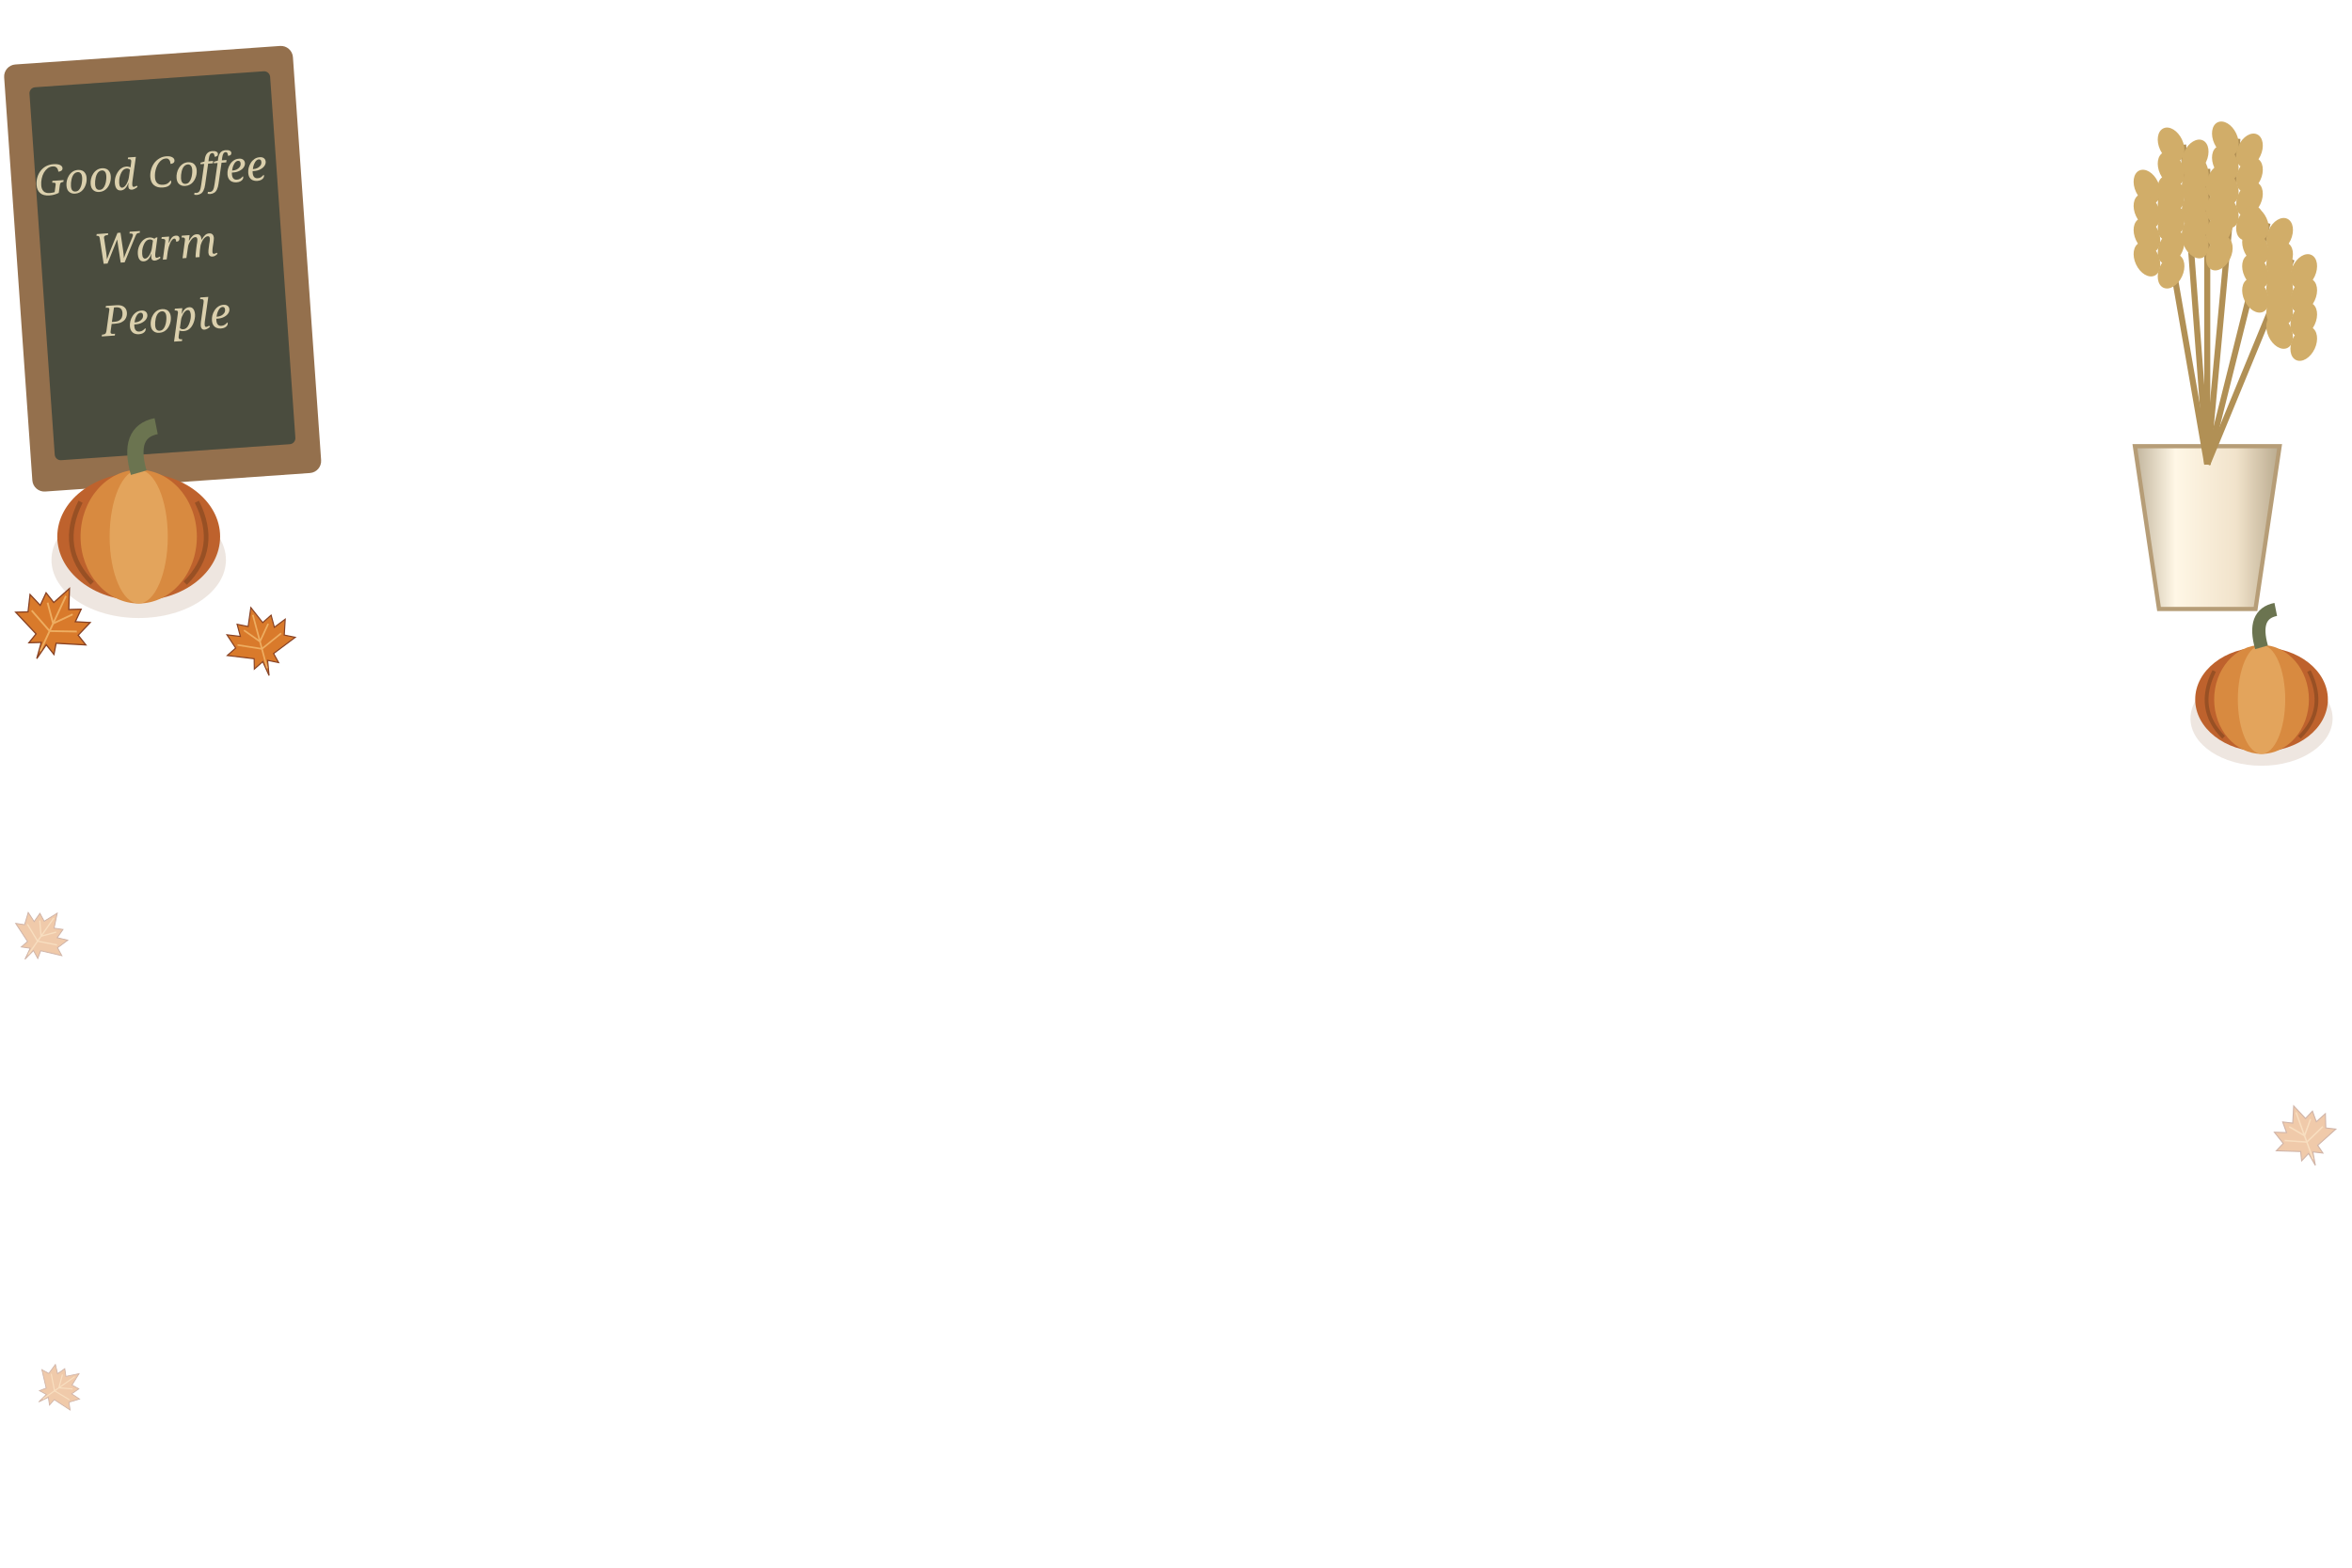
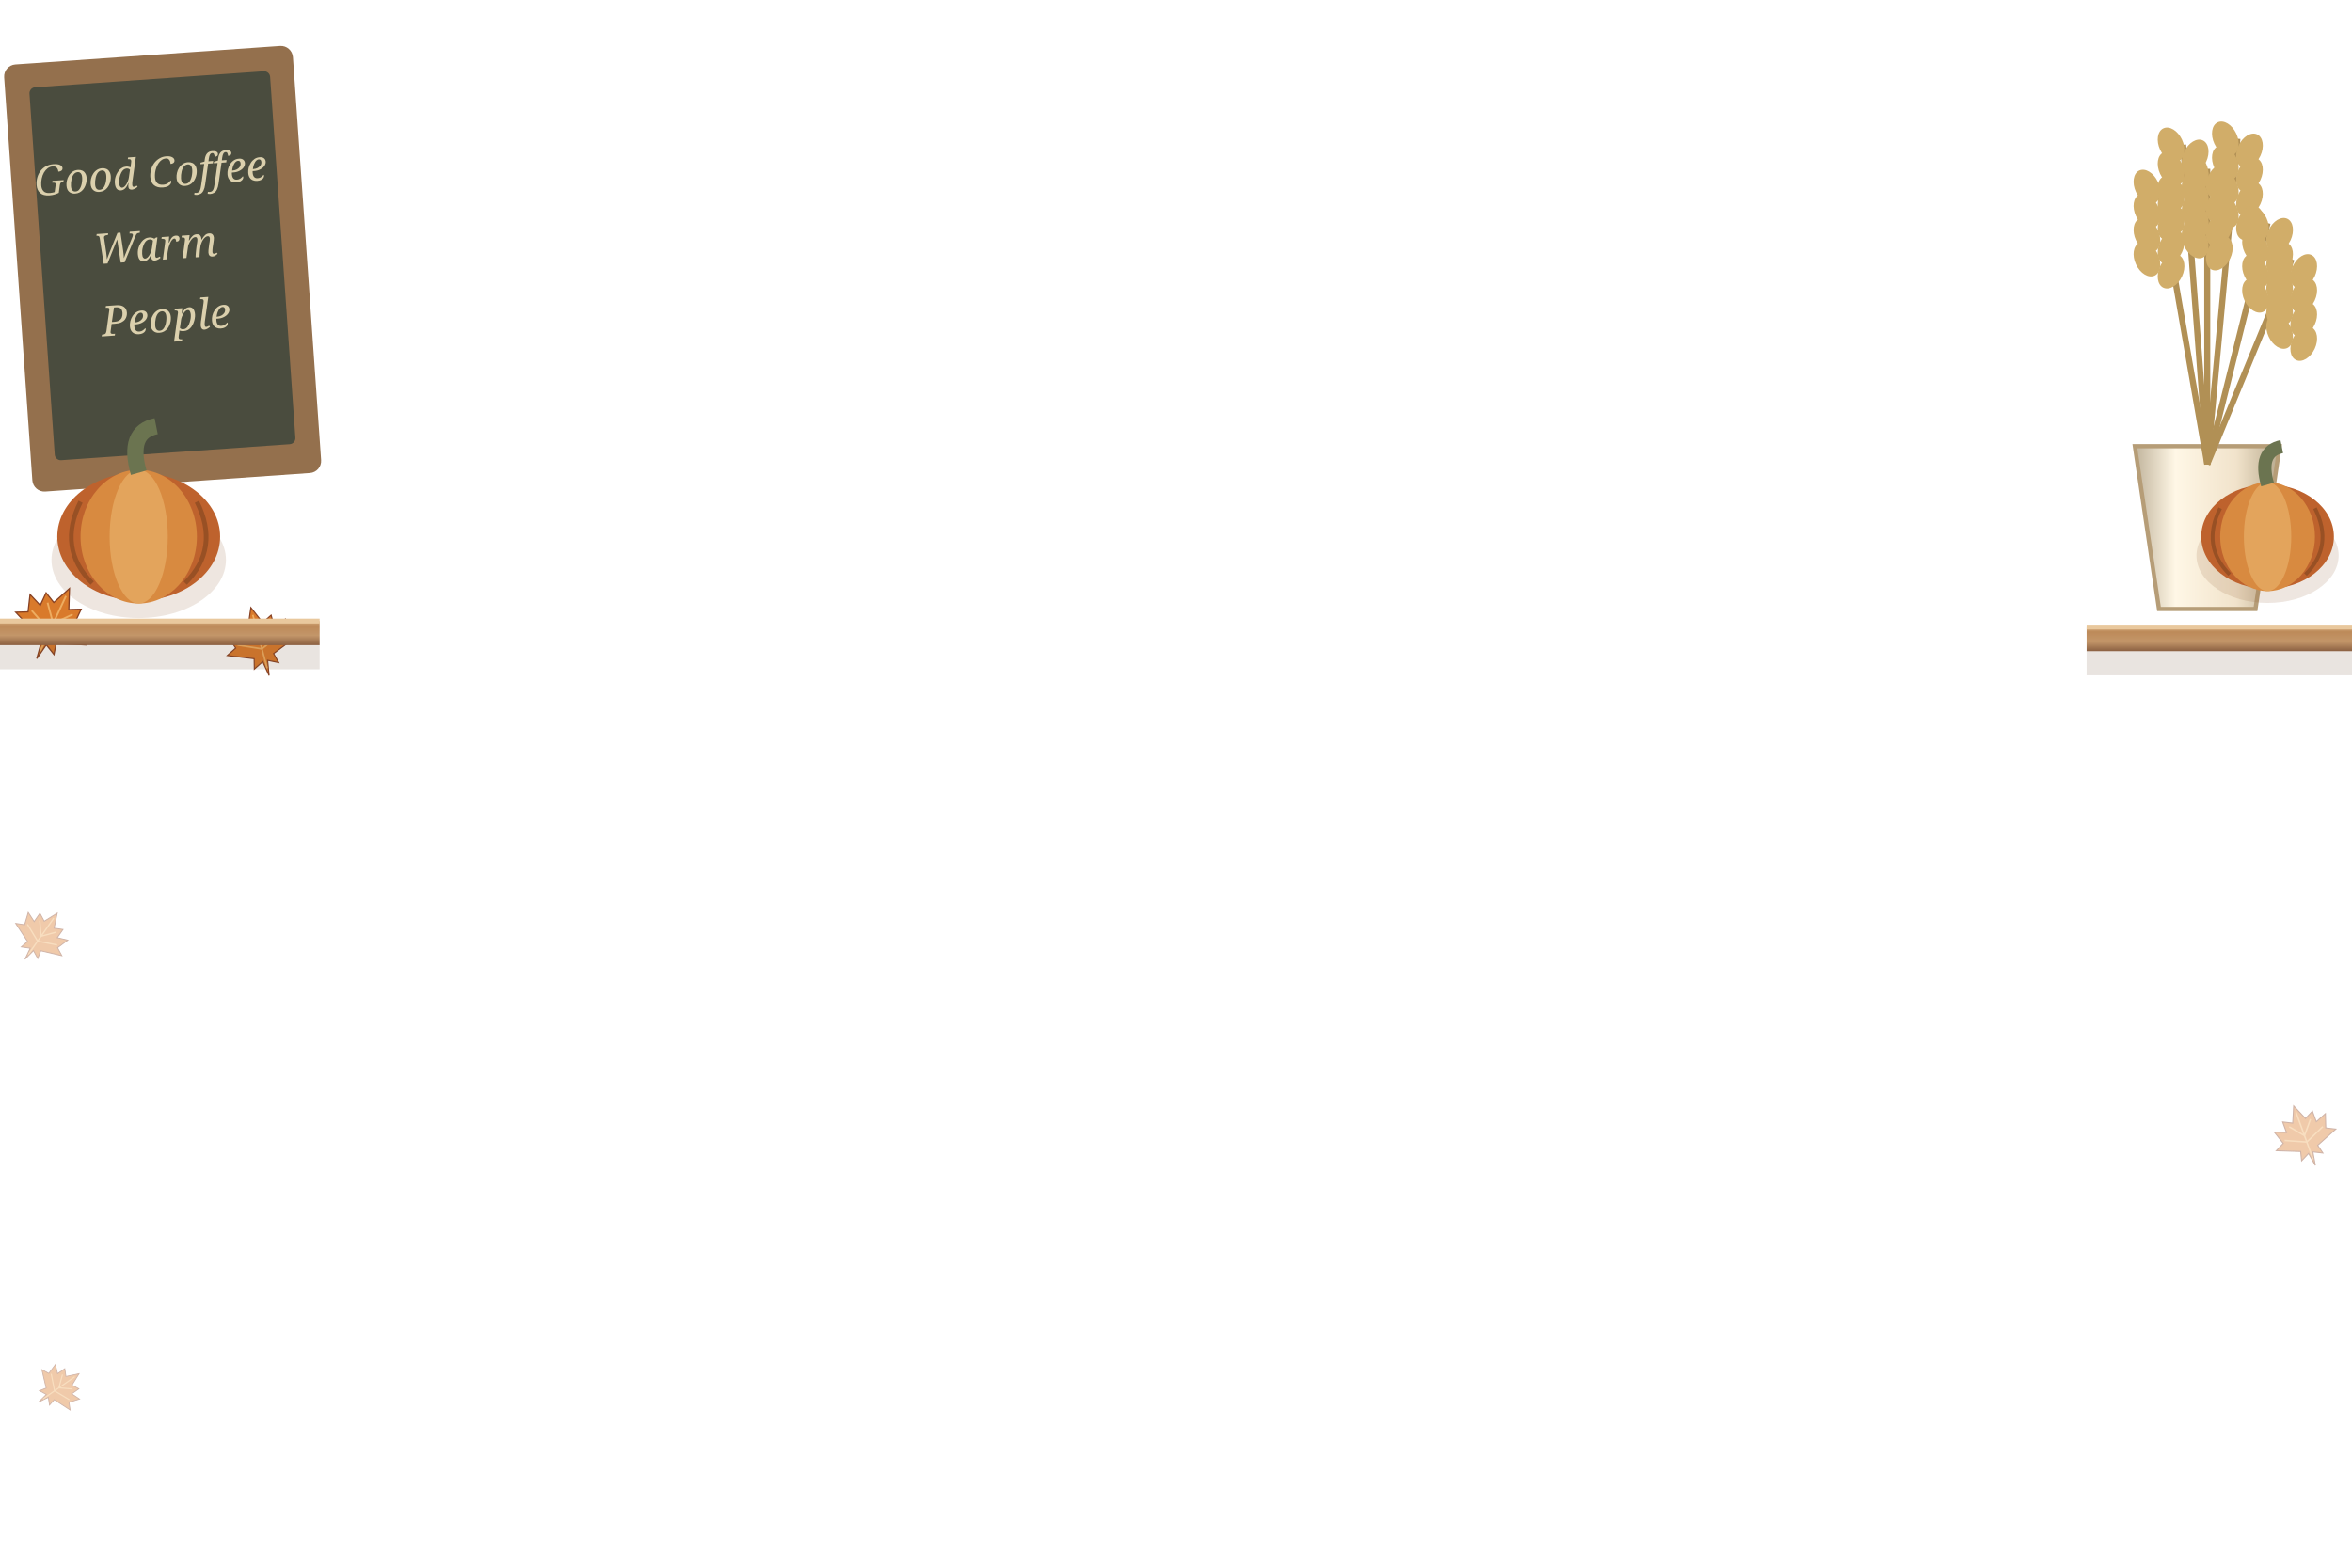
<svg xmlns="http://www.w3.org/2000/svg" width="390" height="260" viewBox="0 0 390 260">
  <defs>
    <linearGradient id="wood" x2="0" y2="1">
      <stop stop-color="#D5AE80" />
      <stop offset=".2" stop-color="#BD8A59" />
      <stop offset=".6" stop-color="#C39669" />
      <stop offset="1" stop-color="#8B6042" />
    </linearGradient>
    <linearGradient id="ceramic">
      <stop stop-color="#C1B49C" />
      <stop offset=".28" stop-color="#FFF7E6" />
      <stop offset=".7" stop-color="#F1E3CB" />
      <stop offset="1" stop-color="#B9AA8E" />
    </linearGradient>
    <linearGradient id="glass">
      <stop stop-color="#fff" stop-opacity=".5" />
      <stop offset=".5" stop-color="#d7e3dd" stop-opacity=".18" />
      <stop offset="1" stop-color="#8baca0" stop-opacity=".5" />
    </linearGradient>
    <radialGradient id="lamp">
      <stop stop-color="#FFDE91" stop-opacity=".8" />
      <stop offset="1" stop-color="#F4C76A" stop-opacity="0" />
    </radialGradient>
    <pattern id="grain" width="120" height="19" patternUnits="userSpaceOnUse">
      <path d="M0 4q30-3 60 0t60 0M10 14q29 4 85-1" fill="none" stroke="#774F31" stroke-width=".5" opacity=".2" />
    </pattern>
  </defs>
  <g transform="translate(3 9) rotate(-4 25 36)">
    <rect width="48" height="71" rx="2" fill="#94704D" />
    <rect x="4" y="4" width="40" height="62" rx="1" fill="#4A4C3E" />
    <text x="24" y="22" text-anchor="middle" font-family="Georgia,serif" font-style="italic" font-size="7" fill="#DBD0AD">
      <tspan x="24">Good Coffee</tspan>
      <tspan x="24" dy="12">Warm</tspan>
      <tspan x="24" dy="12">People</tspan>
    </text>
  </g>
  <g transform="translate(23 89) scale(0.9642857)">
    <ellipse cy="4" rx="15" ry="10" fill="#8C582F" opacity=".15" />
    <ellipse rx="14" ry="11" fill="#BE622D" />
    <ellipse rx="10" ry="11.5" fill="#D88A40" />
    <ellipse rx="5" ry="11.5" fill="#E3A45C" />
    <path d="M0-11q-2-7 3-8" fill="none" stroke="#6B7450" stroke-width="2.8" />
    <path d="M-10-6q-4 8 2 14M10-6q4 8-2 14" fill="none" stroke="#985024" stroke-width=".8" />
  </g>
  <g transform="translate(9 103) rotate(25) scale(0.4583333)">
    <path d="M0-13L3-6 7-8 7-3 12-5 10 1 14 3 4 7 5 11 1 9 0 15-1 9-5 11-4 7-14 3-10 1-12-5-7-3-7-8-3-6Z" fill="#D97A2B" stroke="#874123" stroke-width=".45" />
    <path d="M0 12V-10M0 4L-9 0M0 4L9 0M0 1L-5-5M0 1L5-5" fill="none" stroke="#F6C377" stroke-width=".65" opacity=".7" />
  </g>
  <g transform="translate(43 106) rotate(-15) scale(0.4166667)">
    <path d="M0-13L3-6 7-8 7-3 12-5 10 1 14 3 4 7 5 11 1 9 0 15-1 9-5 11-4 7-14 3-10 1-12-5-7-3-7-8-3-6Z" fill="#D97A2B" stroke="#874123" stroke-width=".45" />
    <path d="M0 12V-10M0 4L-9 0M0 4L9 0M0 1L-5-5M0 1L5-5" fill="none" stroke="#F6C377" stroke-width=".65" opacity=".7" />
  </g>
  <path d="M354 74h24l-4 27h-16Z" fill="url(#ceramic)" stroke="#B69D77" stroke-width=".7" />
  <g fill="none" stroke="#B19055" stroke-width="1">
    <path d="M366 77L358 31" />
    <path d="M366 77L362 24" />
    <path d="M366 77L366 28" />
    <path d="M366 77L371 23" />
    <path d="M366 77L376 37" />
    <path d="M366 77L380 43" />
  </g>
  <g transform="translate(358 31)" fill="#D1AD69">
    <ellipse cx="-2" cy="0" rx="2" ry="3" transform="rotate(-25 -2 0)" />
    <ellipse cx="2" cy="2" rx="2" ry="3" transform="rotate(25 2 2)" />
    <ellipse cx="-2" cy="4" rx="2" ry="3" transform="rotate(-25 -2 4)" />
    <ellipse cx="2" cy="6" rx="2" ry="3" transform="rotate(25 2 6)" />
    <ellipse cx="-2" cy="8" rx="2" ry="3" transform="rotate(-25 -2 8)" />
    <ellipse cx="2" cy="10" rx="2" ry="3" transform="rotate(25 2 10)" />
    <ellipse cx="-2" cy="12" rx="2" ry="3" transform="rotate(-25 -2 12)" />
    <ellipse cx="2" cy="14" rx="2" ry="3" transform="rotate(25 2 14)" />
  </g>
  <g transform="translate(362 24)" fill="#D1AD69">
    <ellipse cx="-2" cy="0" rx="2" ry="3" transform="rotate(-25 -2 0)" />
    <ellipse cx="2" cy="2" rx="2" ry="3" transform="rotate(25 2 2)" />
    <ellipse cx="-2" cy="4" rx="2" ry="3" transform="rotate(-25 -2 4)" />
    <ellipse cx="2" cy="6" rx="2" ry="3" transform="rotate(25 2 6)" />
    <ellipse cx="-2" cy="8" rx="2" ry="3" transform="rotate(-25 -2 8)" />
    <ellipse cx="2" cy="10" rx="2" ry="3" transform="rotate(25 2 10)" />
    <ellipse cx="-2" cy="12" rx="2" ry="3" transform="rotate(-25 -2 12)" />
    <ellipse cx="2" cy="14" rx="2" ry="3" transform="rotate(25 2 14)" />
  </g>
  <g transform="translate(366 28)" fill="#D1AD69">
    <ellipse cx="-2" cy="0" rx="2" ry="3" transform="rotate(-25 -2 0)" />
    <ellipse cx="2" cy="2" rx="2" ry="3" transform="rotate(25 2 2)" />
    <ellipse cx="-2" cy="4" rx="2" ry="3" transform="rotate(-25 -2 4)" />
    <ellipse cx="2" cy="6" rx="2" ry="3" transform="rotate(25 2 6)" />
    <ellipse cx="-2" cy="8" rx="2" ry="3" transform="rotate(-25 -2 8)" />
    <ellipse cx="2" cy="10" rx="2" ry="3" transform="rotate(25 2 10)" />
    <ellipse cx="-2" cy="12" rx="2" ry="3" transform="rotate(-25 -2 12)" />
    <ellipse cx="2" cy="14" rx="2" ry="3" transform="rotate(25 2 14)" />
  </g>
  <g transform="translate(371 23)" fill="#D1AD69">
    <ellipse cx="-2" cy="0" rx="2" ry="3" transform="rotate(-25 -2 0)" />
    <ellipse cx="2" cy="2" rx="2" ry="3" transform="rotate(25 2 2)" />
    <ellipse cx="-2" cy="4" rx="2" ry="3" transform="rotate(-25 -2 4)" />
    <ellipse cx="2" cy="6" rx="2" ry="3" transform="rotate(25 2 6)" />
    <ellipse cx="-2" cy="8" rx="2" ry="3" transform="rotate(-25 -2 8)" />
    <ellipse cx="2" cy="10" rx="2" ry="3" transform="rotate(25 2 10)" />
    <ellipse cx="-2" cy="12" rx="2" ry="3" transform="rotate(-25 -2 12)" />
    <ellipse cx="2" cy="14" rx="2" ry="3" transform="rotate(25 2 14)" />
  </g>
  <g transform="translate(376 37)" fill="#D1AD69">
    <ellipse cx="-2" cy="0" rx="2" ry="3" transform="rotate(-25 -2 0)" />
    <ellipse cx="2" cy="2" rx="2" ry="3" transform="rotate(25 2 2)" />
    <ellipse cx="-2" cy="4" rx="2" ry="3" transform="rotate(-25 -2 4)" />
    <ellipse cx="2" cy="6" rx="2" ry="3" transform="rotate(25 2 6)" />
    <ellipse cx="-2" cy="8" rx="2" ry="3" transform="rotate(-25 -2 8)" />
    <ellipse cx="2" cy="10" rx="2" ry="3" transform="rotate(25 2 10)" />
    <ellipse cx="-2" cy="12" rx="2" ry="3" transform="rotate(-25 -2 12)" />
    <ellipse cx="2" cy="14" rx="2" ry="3" transform="rotate(25 2 14)" />
  </g>
  <g transform="translate(380 43)" fill="#D1AD69">
    <ellipse cx="-2" cy="0" rx="2" ry="3" transform="rotate(-25 -2 0)" />
    <ellipse cx="2" cy="2" rx="2" ry="3" transform="rotate(25 2 2)" />
    <ellipse cx="-2" cy="4" rx="2" ry="3" transform="rotate(-25 -2 4)" />
    <ellipse cx="2" cy="6" rx="2" ry="3" transform="rotate(25 2 6)" />
    <ellipse cx="-2" cy="8" rx="2" ry="3" transform="rotate(-25 -2 8)" />
    <ellipse cx="2" cy="10" rx="2" ry="3" transform="rotate(25 2 10)" />
    <ellipse cx="-2" cy="12" rx="2" ry="3" transform="rotate(-25 -2 12)" />
    <ellipse cx="2" cy="14" rx="2" ry="3" transform="rotate(25 2 14)" />
  </g>
-   <g transform="translate(375 116) scale(0.7857143)">
+   <g transform="translate(376 89) scale(0.7857143)">
    <ellipse cy="4" rx="15" ry="10" fill="#8C582F" opacity=".15" />
    <ellipse rx="14" ry="11" fill="#BE622D" />
    <ellipse rx="10" ry="11.5" fill="#D88A40" />
    <ellipse rx="5" ry="11.5" fill="#E3A45C" />
    <path d="M0-11q-2-7 3-8" fill="none" stroke="#6B7450" stroke-width="2.8" />
    <path d="M-10-6q-4 8 2 14M10-6q4 8-2 14" fill="none" stroke="#985024" stroke-width=".8" />
  </g>
  <g opacity=".4">
    <g transform="translate(7 155) rotate(35) scale(0.3333333)">
      <path d="M0-13L3-6 7-8 7-3 12-5 10 1 14 3 4 7 5 11 1 9 0 15-1 9-5 11-4 7-14 3-10 1-12-5-7-3-7-8-3-6Z" fill="#D97A2B" stroke="#874123" stroke-width=".45" />
      <path d="M0 12V-10M0 4L-9 0M0 4L9 0M0 1L-5-5M0 1L5-5" fill="none" stroke="#F6C377" stroke-width=".65" opacity=".7" />
    </g>
    <g transform="translate(382 188) rotate(-20) scale(0.375)">
      <path d="M0-13L3-6 7-8 7-3 12-5 10 1 14 3 4 7 5 11 1 9 0 15-1 9-5 11-4 7-14 3-10 1-12-5-7-3-7-8-3-6Z" fill="#D97A2B" stroke="#874123" stroke-width=".45" />
      <path d="M0 12V-10M0 4L-9 0M0 4L9 0M0 1L-5-5M0 1L5-5" fill="none" stroke="#F6C377" stroke-width=".65" opacity=".7" />
    </g>
    <g transform="translate(10 230) rotate(55) scale(0.2916667)">
      <path d="M0-13L3-6 7-8 7-3 12-5 10 1 14 3 4 7 5 11 1 9 0 15-1 9-5 11-4 7-14 3-10 1-12-5-7-3-7-8-3-6Z" fill="#D97A2B" stroke="#874123" stroke-width=".45" />
      <path d="M0 12V-10M0 4L-9 0M0 4L9 0M0 1L-5-5M0 1L5-5" fill="none" stroke="#F6C377" stroke-width=".65" opacity=".7" />
    </g>
  </g>
+   <path d="M0 107h53v4h-53Z" fill="#694830" opacity=".15" />
+   <path d="M0 103h53v4h-53Z" fill="url(#wood)" />
+   <path d="M0 103h53" stroke="#E9C89D" stroke-width=".8" />
+   <path d="M346 108h44v4h-44Z" fill="#694830" opacity=".15" />
+   <path d="M346 104h44v4h-44Z" fill="url(#wood)" />
+   <path d="M346 104h44" stroke="#E9C89D" stroke-width=".8" />
</svg>
